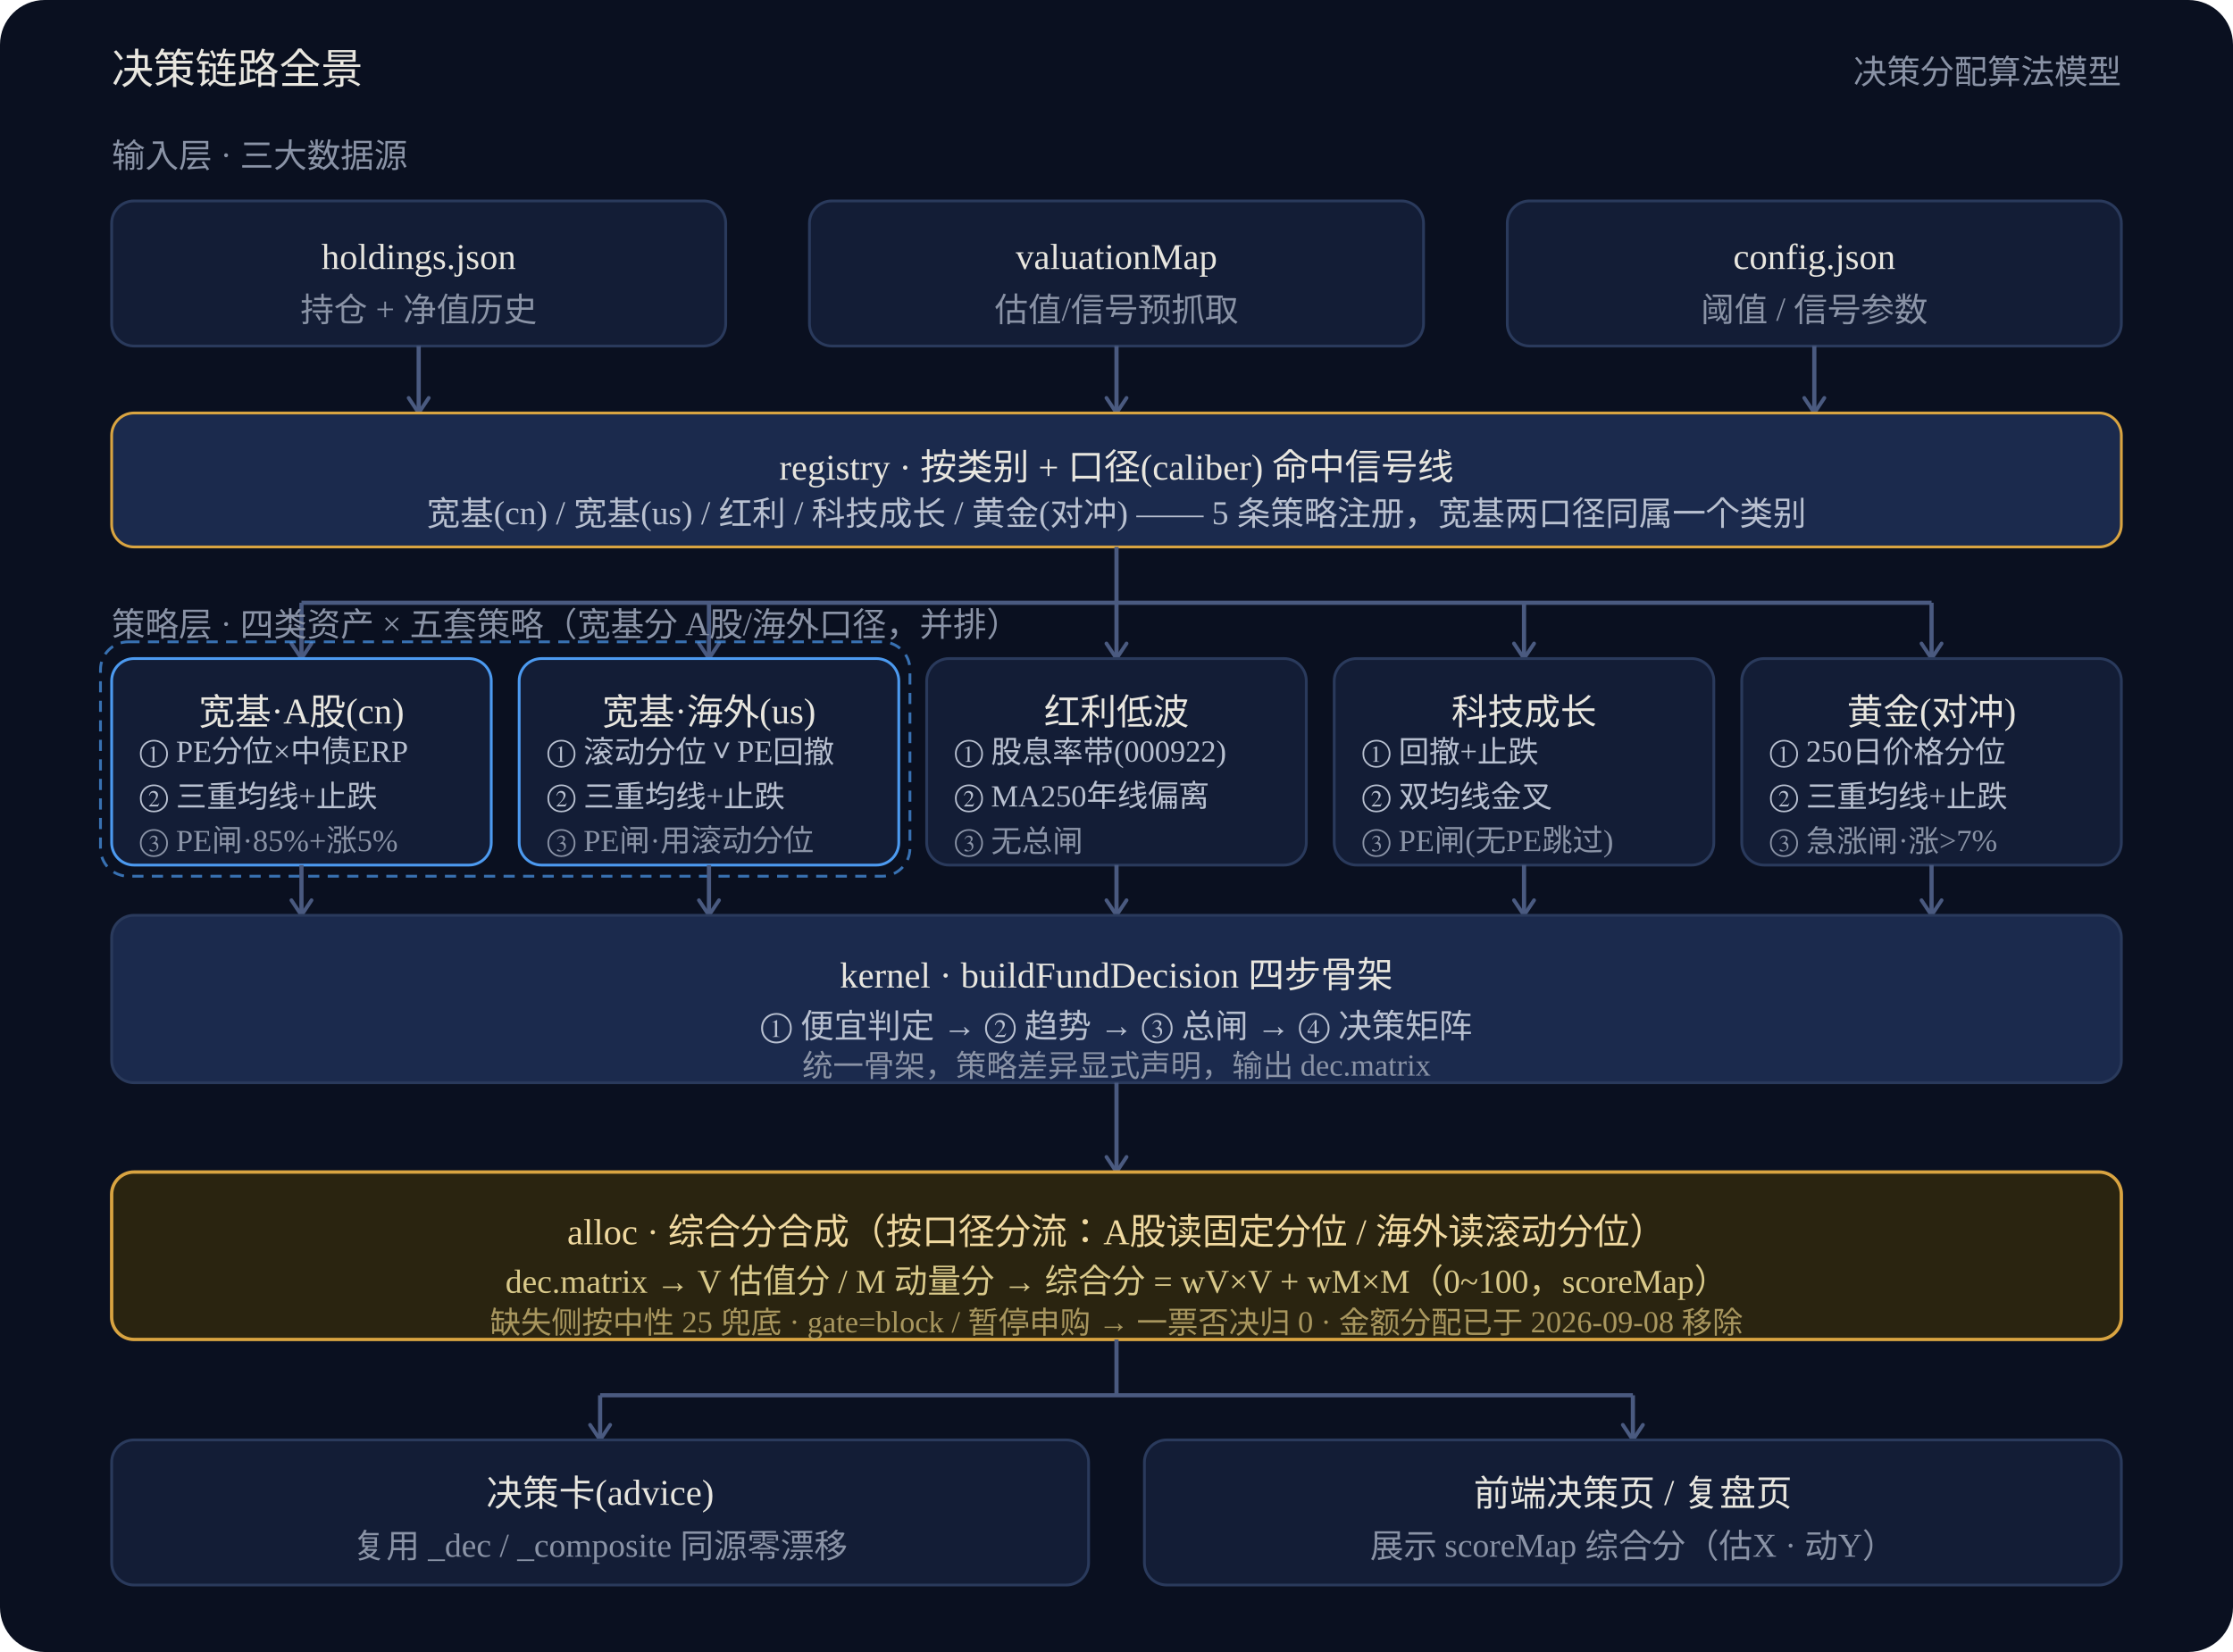
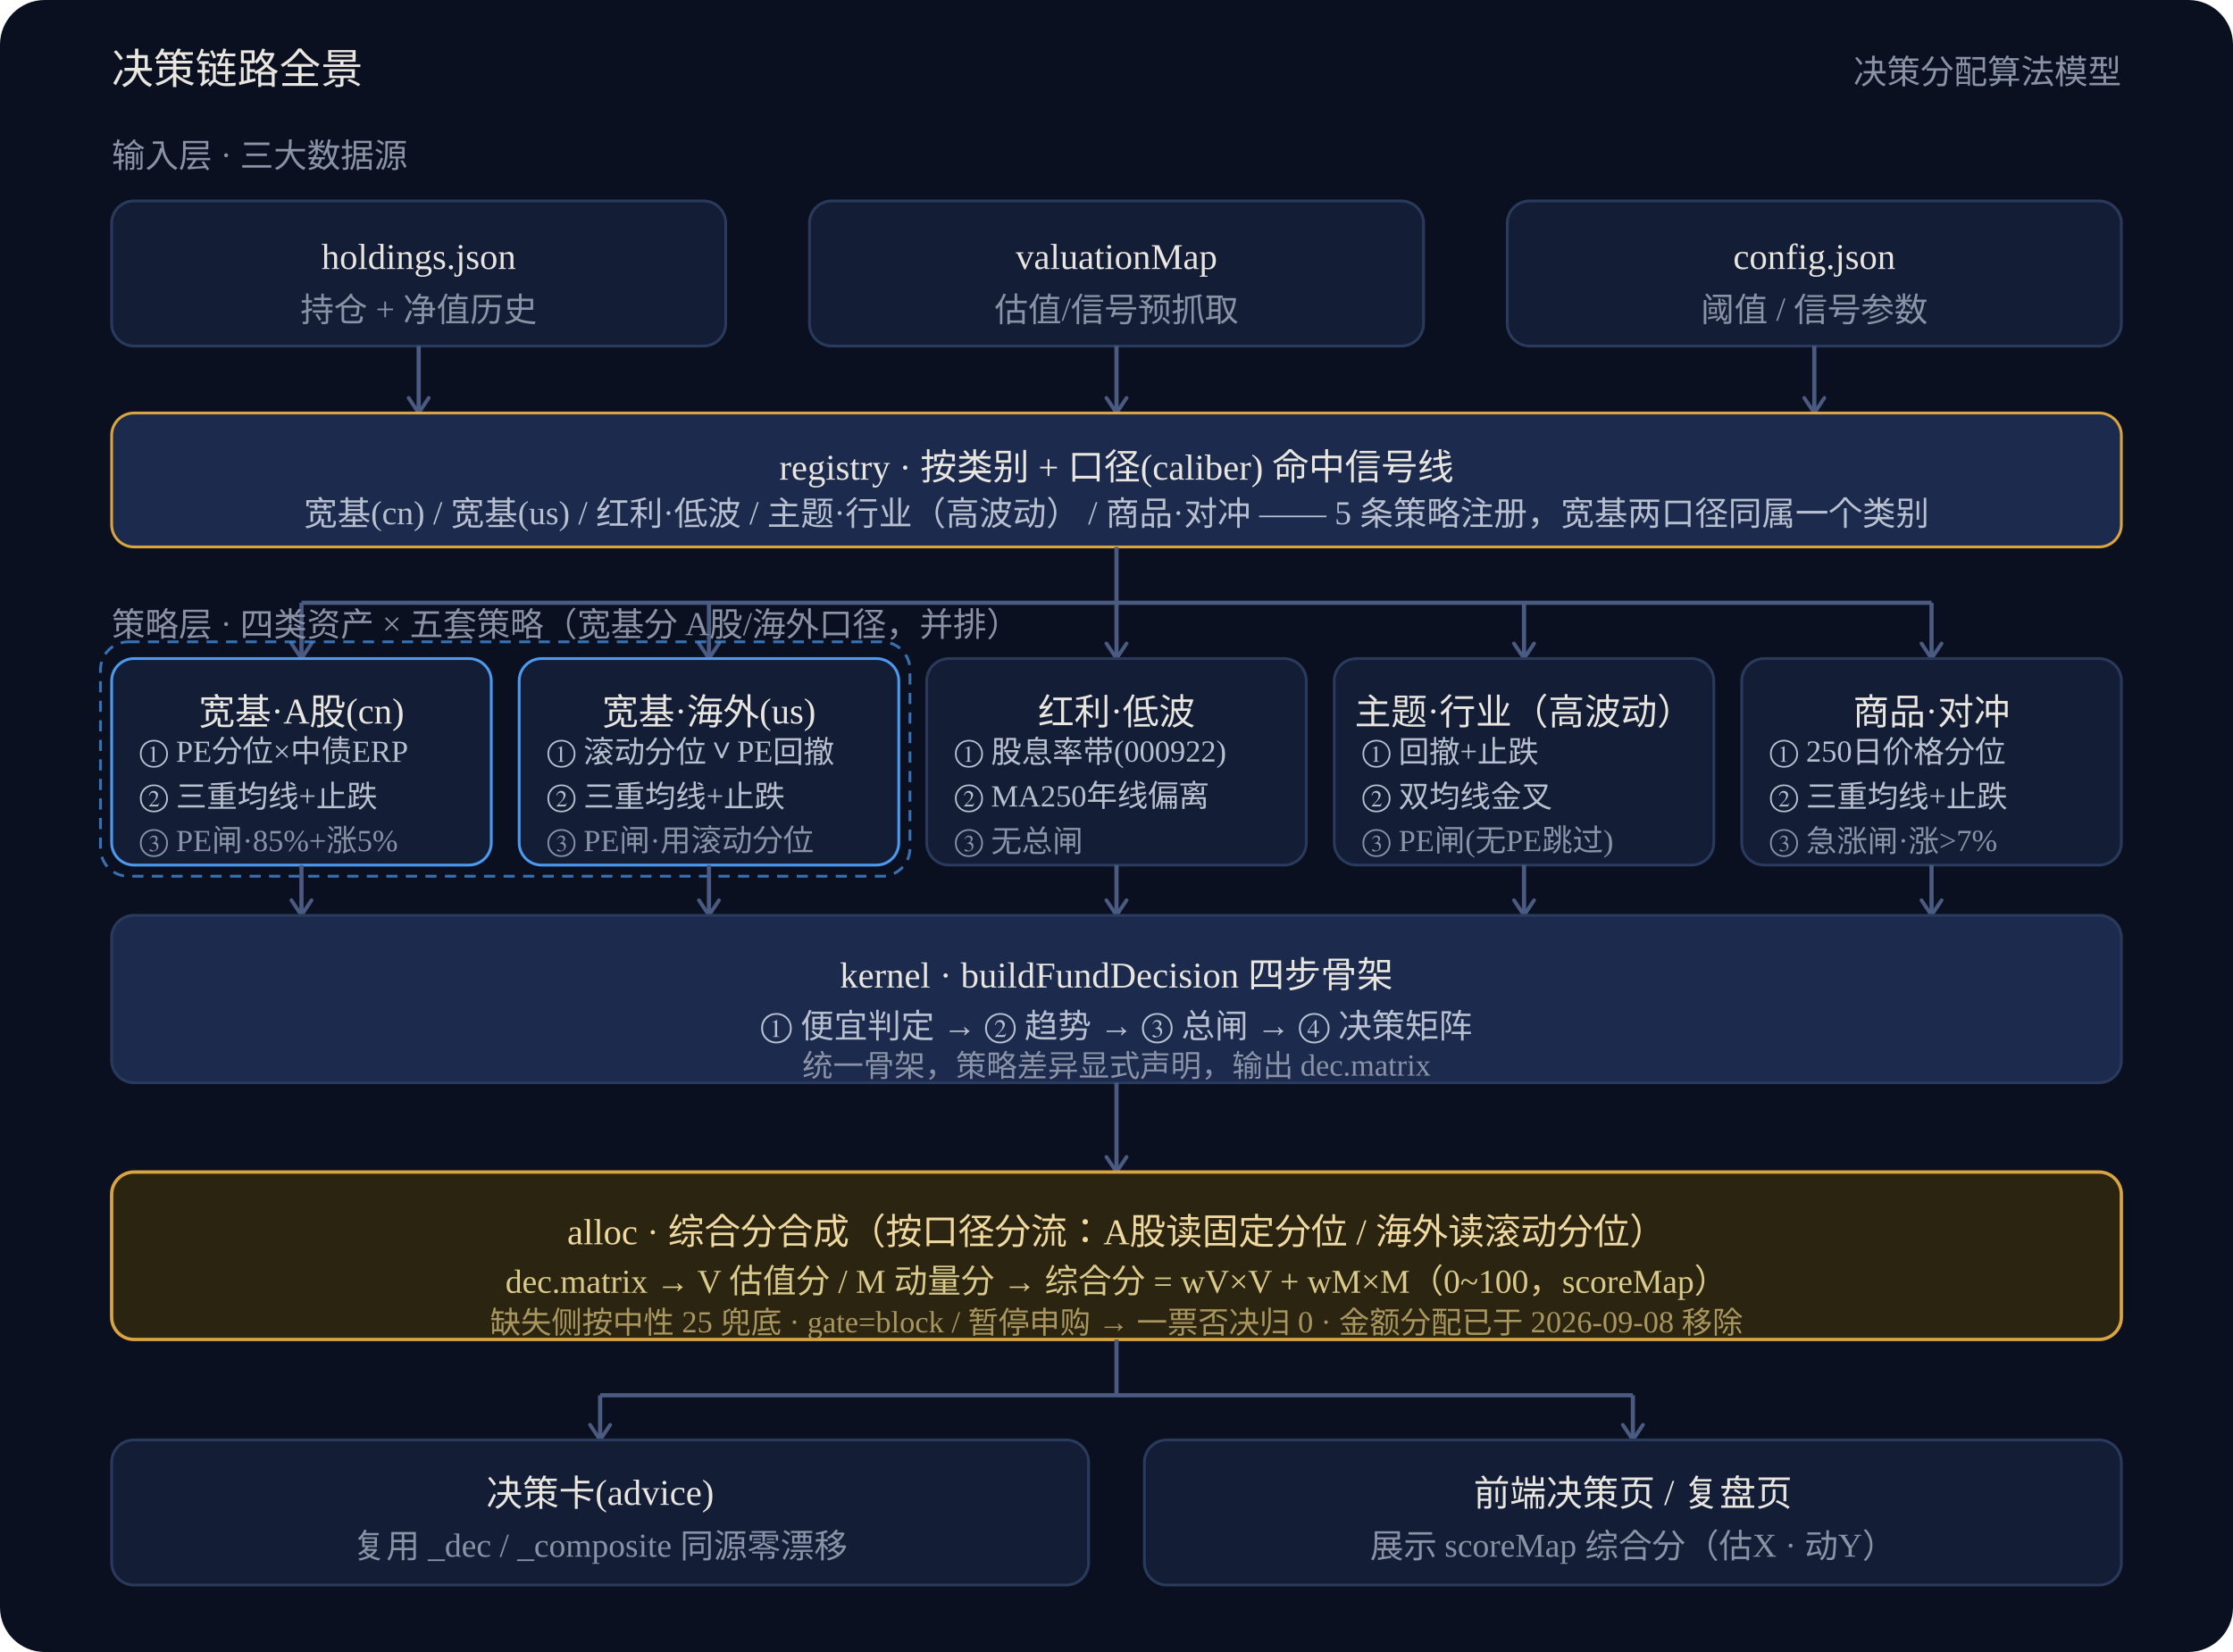
<svg xmlns="http://www.w3.org/2000/svg" viewBox="0 0 800 592" width="100%" role="img">
  <defs>
    <marker id="arrow" viewBox="0 0 10 10" refX="8" refY="5" markerWidth="6" markerHeight="6" orient="auto-start-reverse">
      <path d="M2 1L8 5L2 9" fill="none" stroke="context-stroke" stroke-width="1.5" stroke-linecap="round" stroke-linejoin="round" />
    </marker>
  </defs>
  <rect x="0" y="0" width="800" height="592" rx="16" fill="#0A1020" />
  <text x="40" y="30" font-size="15" font-weight="500" fill="#E8E6DF">决策链路全景</text>
  <text x="760" y="30" text-anchor="end" font-size="12" fill="#8A93A6">决策分配算法模型</text>
  <text x="40" y="60" font-size="12" fill="#8A93A6">输入层 · 三大数据源</text>
  <g>
    <rect x="40" y="72" width="220" height="52" rx="8" fill="#131D36" stroke="#2A3A5C" stroke-width="1" />
    <text x="150" y="92" text-anchor="middle" dominant-baseline="central" font-size="13" font-weight="500" fill="#E8E6DF">holdings.json</text>
    <text x="150" y="110" text-anchor="middle" dominant-baseline="central" font-size="12" fill="#8A93A6">持仓 + 净值历史</text>
  </g>
  <g>
    <rect x="290" y="72" width="220" height="52" rx="8" fill="#131D36" stroke="#2A3A5C" stroke-width="1" />
    <text x="400" y="92" text-anchor="middle" dominant-baseline="central" font-size="13" font-weight="500" fill="#E8E6DF">valuationMap</text>
    <text x="400" y="110" text-anchor="middle" dominant-baseline="central" font-size="12" fill="#8A93A6">估值/信号预抓取</text>
  </g>
  <g>
    <rect x="540" y="72" width="220" height="52" rx="8" fill="#131D36" stroke="#2A3A5C" stroke-width="1" />
    <text x="650" y="92" text-anchor="middle" dominant-baseline="central" font-size="13" font-weight="500" fill="#E8E6DF">config.json</text>
    <text x="650" y="110" text-anchor="middle" dominant-baseline="central" font-size="12" fill="#8A93A6">阈值 / 信号参数</text>
  </g>
  <line x1="150" y1="124" x2="150" y2="148" stroke="#4A5A80" stroke-width="1.5" marker-end="url(#arrow)" />
  <line x1="400" y1="124" x2="400" y2="148" stroke="#4A5A80" stroke-width="1.5" marker-end="url(#arrow)" />
  <line x1="650" y1="124" x2="650" y2="148" stroke="#4A5A80" stroke-width="1.5" marker-end="url(#arrow)" />
  <g>
    <rect x="40" y="148" width="720" height="48" rx="8" fill="#1B2A4D" stroke="#D9A441" stroke-width="1" />
    <text x="400" y="164" text-anchor="middle" dominant-baseline="central" font-size="13" font-weight="500" fill="#E8E6DF">registry · 按类别 + 口径(caliber) 命中信号线</text>
-     <text x="400" y="183" text-anchor="middle" dominant-baseline="central" font-size="12" fill="#B8C0D0">宽基(cn) / 宽基(us) / 红利 / 科技成长 / 黄金(对冲) —— 5 条策略注册，宽基两口径同属一个类别</text>
+     <text x="400" y="183" text-anchor="middle" dominant-baseline="central" font-size="12" fill="#B8C0D0">宽基(cn) / 宽基(us) / 红利·低波 / 主题·行业（高波动） / 商品·对冲 —— 5 条策略注册，宽基两口径同属一个类别</text>
  </g>
  <line x1="400" y1="196" x2="400" y2="216" stroke="#4A5A80" stroke-width="1.5" />
  <line x1="108" y1="216" x2="692" y2="216" stroke="#4A5A80" stroke-width="1.5" />
  <line x1="108" y1="216" x2="108" y2="236" stroke="#4A5A80" stroke-width="1.5" marker-end="url(#arrow)" />
  <line x1="254" y1="216" x2="254" y2="236" stroke="#4A5A80" stroke-width="1.5" marker-end="url(#arrow)" />
  <line x1="400" y1="216" x2="400" y2="236" stroke="#4A5A80" stroke-width="1.5" marker-end="url(#arrow)" />
  <line x1="546" y1="216" x2="546" y2="236" stroke="#4A5A80" stroke-width="1.5" marker-end="url(#arrow)" />
  <line x1="692" y1="216" x2="692" y2="236" stroke="#4A5A80" stroke-width="1.5" marker-end="url(#arrow)" />
  <text x="40" y="228" font-size="12" fill="#8A93A6">策略层 · 四类资产 × 五套策略（宽基分 A股/海外口径，并排）</text>
  <g>
    <rect x="40" y="236" width="136" height="74" rx="8" fill="#131D36" stroke="#4C9AF0" stroke-width="1" />
    <text x="108" y="254" text-anchor="middle" dominant-baseline="central" font-size="13" font-weight="500" fill="#E8E6DF">宽基·A股(cn)</text>
    <text x="50" y="273" font-size="11" fill="#B8C0D0">① PE分位×中债ERP</text>
    <text x="50" y="289" font-size="11" fill="#B8C0D0">② 三重均线+止跌</text>
    <text x="50" y="305" font-size="11" fill="#8A93A6">③ PE闸·85%+涨5%</text>
  </g>
  <g>
    <rect x="186" y="236" width="136" height="74" rx="8" fill="#131D36" stroke="#4C9AF0" stroke-width="1" />
    <text x="254" y="254" text-anchor="middle" dominant-baseline="central" font-size="13" font-weight="500" fill="#E8E6DF">宽基·海外(us)</text>
    <text x="196" y="273" font-size="11" fill="#B8C0D0">① 滚动分位∨PE回撤</text>
    <text x="196" y="289" font-size="11" fill="#B8C0D0">② 三重均线+止跌</text>
    <text x="196" y="305" font-size="11" fill="#8A93A6">③ PE闸·用滚动分位</text>
  </g>
  <g>
    <rect x="332" y="236" width="136" height="74" rx="8" fill="#131D36" stroke="#2A3A5C" stroke-width="1" />
-     <text x="400" y="254" text-anchor="middle" dominant-baseline="central" font-size="13" font-weight="500" fill="#E8E6DF">红利低波</text>
+     <text x="400" y="254" text-anchor="middle" dominant-baseline="central" font-size="13" font-weight="500" fill="#E8E6DF">红利·低波</text>
    <text x="342" y="273" font-size="11" fill="#B8C0D0">① 股息率带(000922)</text>
    <text x="342" y="289" font-size="11" fill="#B8C0D0">② MA250年线偏离</text>
    <text x="342" y="305" font-size="11" fill="#8A93A6">③ 无总闸</text>
  </g>
  <g>
    <rect x="478" y="236" width="136" height="74" rx="8" fill="#131D36" stroke="#2A3A5C" stroke-width="1" />
-     <text x="546" y="254" text-anchor="middle" dominant-baseline="central" font-size="13" font-weight="500" fill="#E8E6DF">科技成长</text>
+     <text x="546" y="254" text-anchor="middle" dominant-baseline="central" font-size="13" font-weight="500" fill="#E8E6DF">主题·行业（高波动）</text>
    <text x="488" y="273" font-size="11" fill="#B8C0D0">① 回撤+止跌</text>
    <text x="488" y="289" font-size="11" fill="#B8C0D0">② 双均线金叉</text>
    <text x="488" y="305" font-size="11" fill="#8A93A6">③ PE闸(无PE跳过)</text>
  </g>
  <g>
    <rect x="624" y="236" width="136" height="74" rx="8" fill="#131D36" stroke="#2A3A5C" stroke-width="1" />
-     <text x="692" y="254" text-anchor="middle" dominant-baseline="central" font-size="13" font-weight="500" fill="#E8E6DF">黄金(对冲)</text>
+     <text x="692" y="254" text-anchor="middle" dominant-baseline="central" font-size="13" font-weight="500" fill="#E8E6DF">商品·对冲</text>
    <text x="634" y="273" font-size="11" fill="#B8C0D0">① 250日价格分位</text>
    <text x="634" y="289" font-size="11" fill="#B8C0D0">② 三重均线+止跌</text>
    <text x="634" y="305" font-size="11" fill="#8A93A6">③ 急涨闸·涨&gt;7%</text>
  </g>
  <rect x="36" y="230" width="290" height="84" rx="10" fill="none" stroke="#4C9AF0" stroke-width="1" stroke-dasharray="4 3" opacity="0.7" />
  <line x1="108" y1="310" x2="108" y2="328" stroke="#4A5A80" stroke-width="1.5" marker-end="url(#arrow)" />
  <line x1="254" y1="310" x2="254" y2="328" stroke="#4A5A80" stroke-width="1.5" marker-end="url(#arrow)" />
  <line x1="400" y1="310" x2="400" y2="328" stroke="#4A5A80" stroke-width="1.5" marker-end="url(#arrow)" />
  <line x1="546" y1="310" x2="546" y2="328" stroke="#4A5A80" stroke-width="1.5" marker-end="url(#arrow)" />
  <line x1="692" y1="310" x2="692" y2="328" stroke="#4A5A80" stroke-width="1.5" marker-end="url(#arrow)" />
  <g>
    <rect x="40" y="328" width="720" height="60" rx="8" fill="#1B2A4D" stroke="#2A3A5C" stroke-width="1" />
    <text x="400" y="346" text-anchor="middle" dominant-baseline="central" font-size="13" font-weight="500" fill="#E8E6DF">kernel · buildFundDecision 四步骨架</text>
    <text x="400" y="364" text-anchor="middle" dominant-baseline="central" font-size="12" fill="#B8C0D0">① 便宜判定 → ② 趋势 → ③ 总闸 → ④ 决策矩阵</text>
    <text x="400" y="381" text-anchor="middle" dominant-baseline="central" font-size="11" fill="#8A93A6">统一骨架，策略差异显式声明，输出 dec.matrix</text>
  </g>
  <line x1="400" y1="388" x2="400" y2="420" stroke="#4A5A80" stroke-width="1.5" marker-end="url(#arrow)" />
  <g>
    <rect x="40" y="420" width="720" height="60" rx="8" fill="#2A2410" stroke="#D9A441" stroke-width="1.2" />
    <text x="400" y="438" text-anchor="middle" dominant-baseline="central" font-size="13" font-weight="500" fill="#F0D9A0">alloc · 综合分合成（按口径分流：A股读固定分位 / 海外读滚动分位）</text>
    <text x="400" y="456" text-anchor="middle" dominant-baseline="central" font-size="12" fill="#D9C98A">dec.matrix → V 估值分 / M 动量分 → 综合分 = wV×V + wM×M（0~100，scoreMap）</text>
    <text x="400" y="473" text-anchor="middle" dominant-baseline="central" font-size="11" fill="#A8965E">缺失侧按中性 25 兜底 · gate=block / 暂停申购 → 一票否决归 0 · 金额分配已于 2026-09-08 移除</text>
  </g>
  <line x1="400" y1="480" x2="400" y2="500" stroke="#4A5A80" stroke-width="1.5" />
  <line x1="215" y1="500" x2="585" y2="500" stroke="#4A5A80" stroke-width="1.5" />
  <line x1="215" y1="500" x2="215" y2="516" stroke="#4A5A80" stroke-width="1.5" marker-end="url(#arrow)" />
  <line x1="585" y1="500" x2="585" y2="516" stroke="#4A5A80" stroke-width="1.5" marker-end="url(#arrow)" />
  <g>
    <rect x="40" y="516" width="350" height="52" rx="8" fill="#131D36" stroke="#2A3A5C" stroke-width="1" />
    <text x="215" y="534" text-anchor="middle" dominant-baseline="central" font-size="13" font-weight="500" fill="#E8E6DF">决策卡(advice)</text>
    <text x="215" y="553" text-anchor="middle" dominant-baseline="central" font-size="12" fill="#8A93A6">复用 _dec / _composite 同源零漂移</text>
  </g>
  <g>
    <rect x="410" y="516" width="350" height="52" rx="8" fill="#131D36" stroke="#2A3A5C" stroke-width="1" />
    <text x="585" y="534" text-anchor="middle" dominant-baseline="central" font-size="13" font-weight="500" fill="#E8E6DF">前端决策页 / 复盘页</text>
    <text x="585" y="553" text-anchor="middle" dominant-baseline="central" font-size="12" fill="#8A93A6">展示 scoreMap 综合分（估X · 动Y）</text>
  </g>
</svg>
